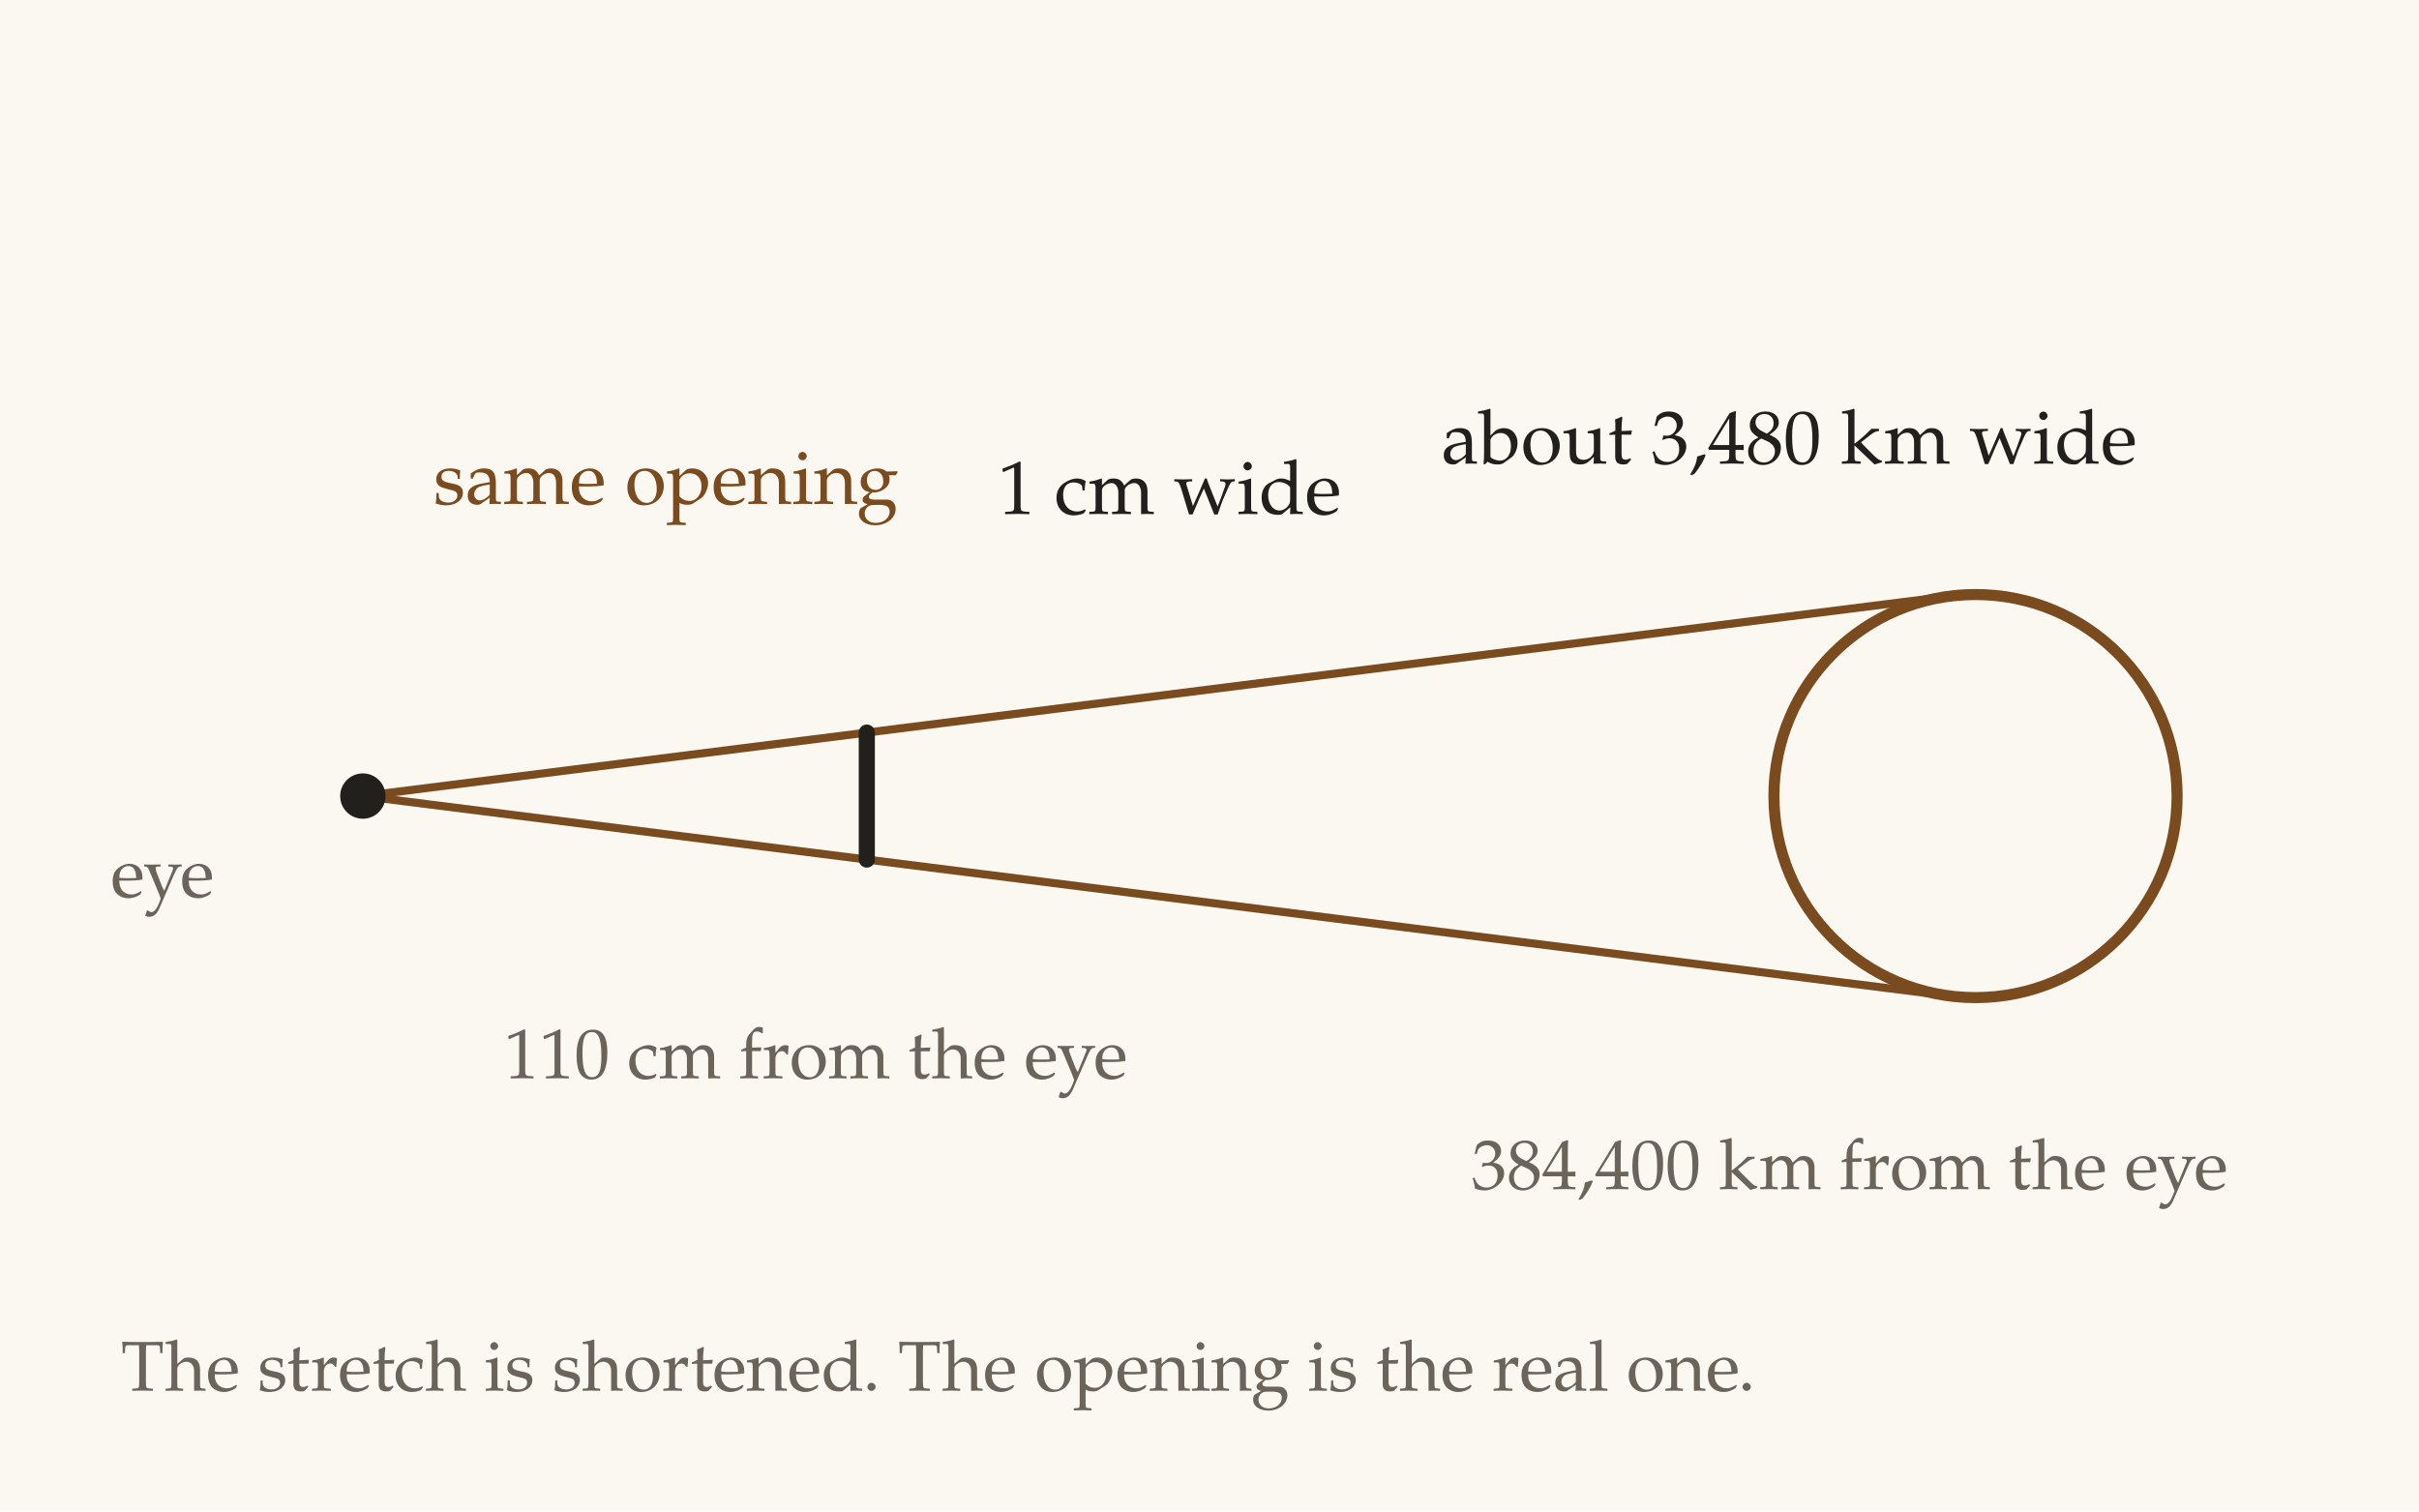
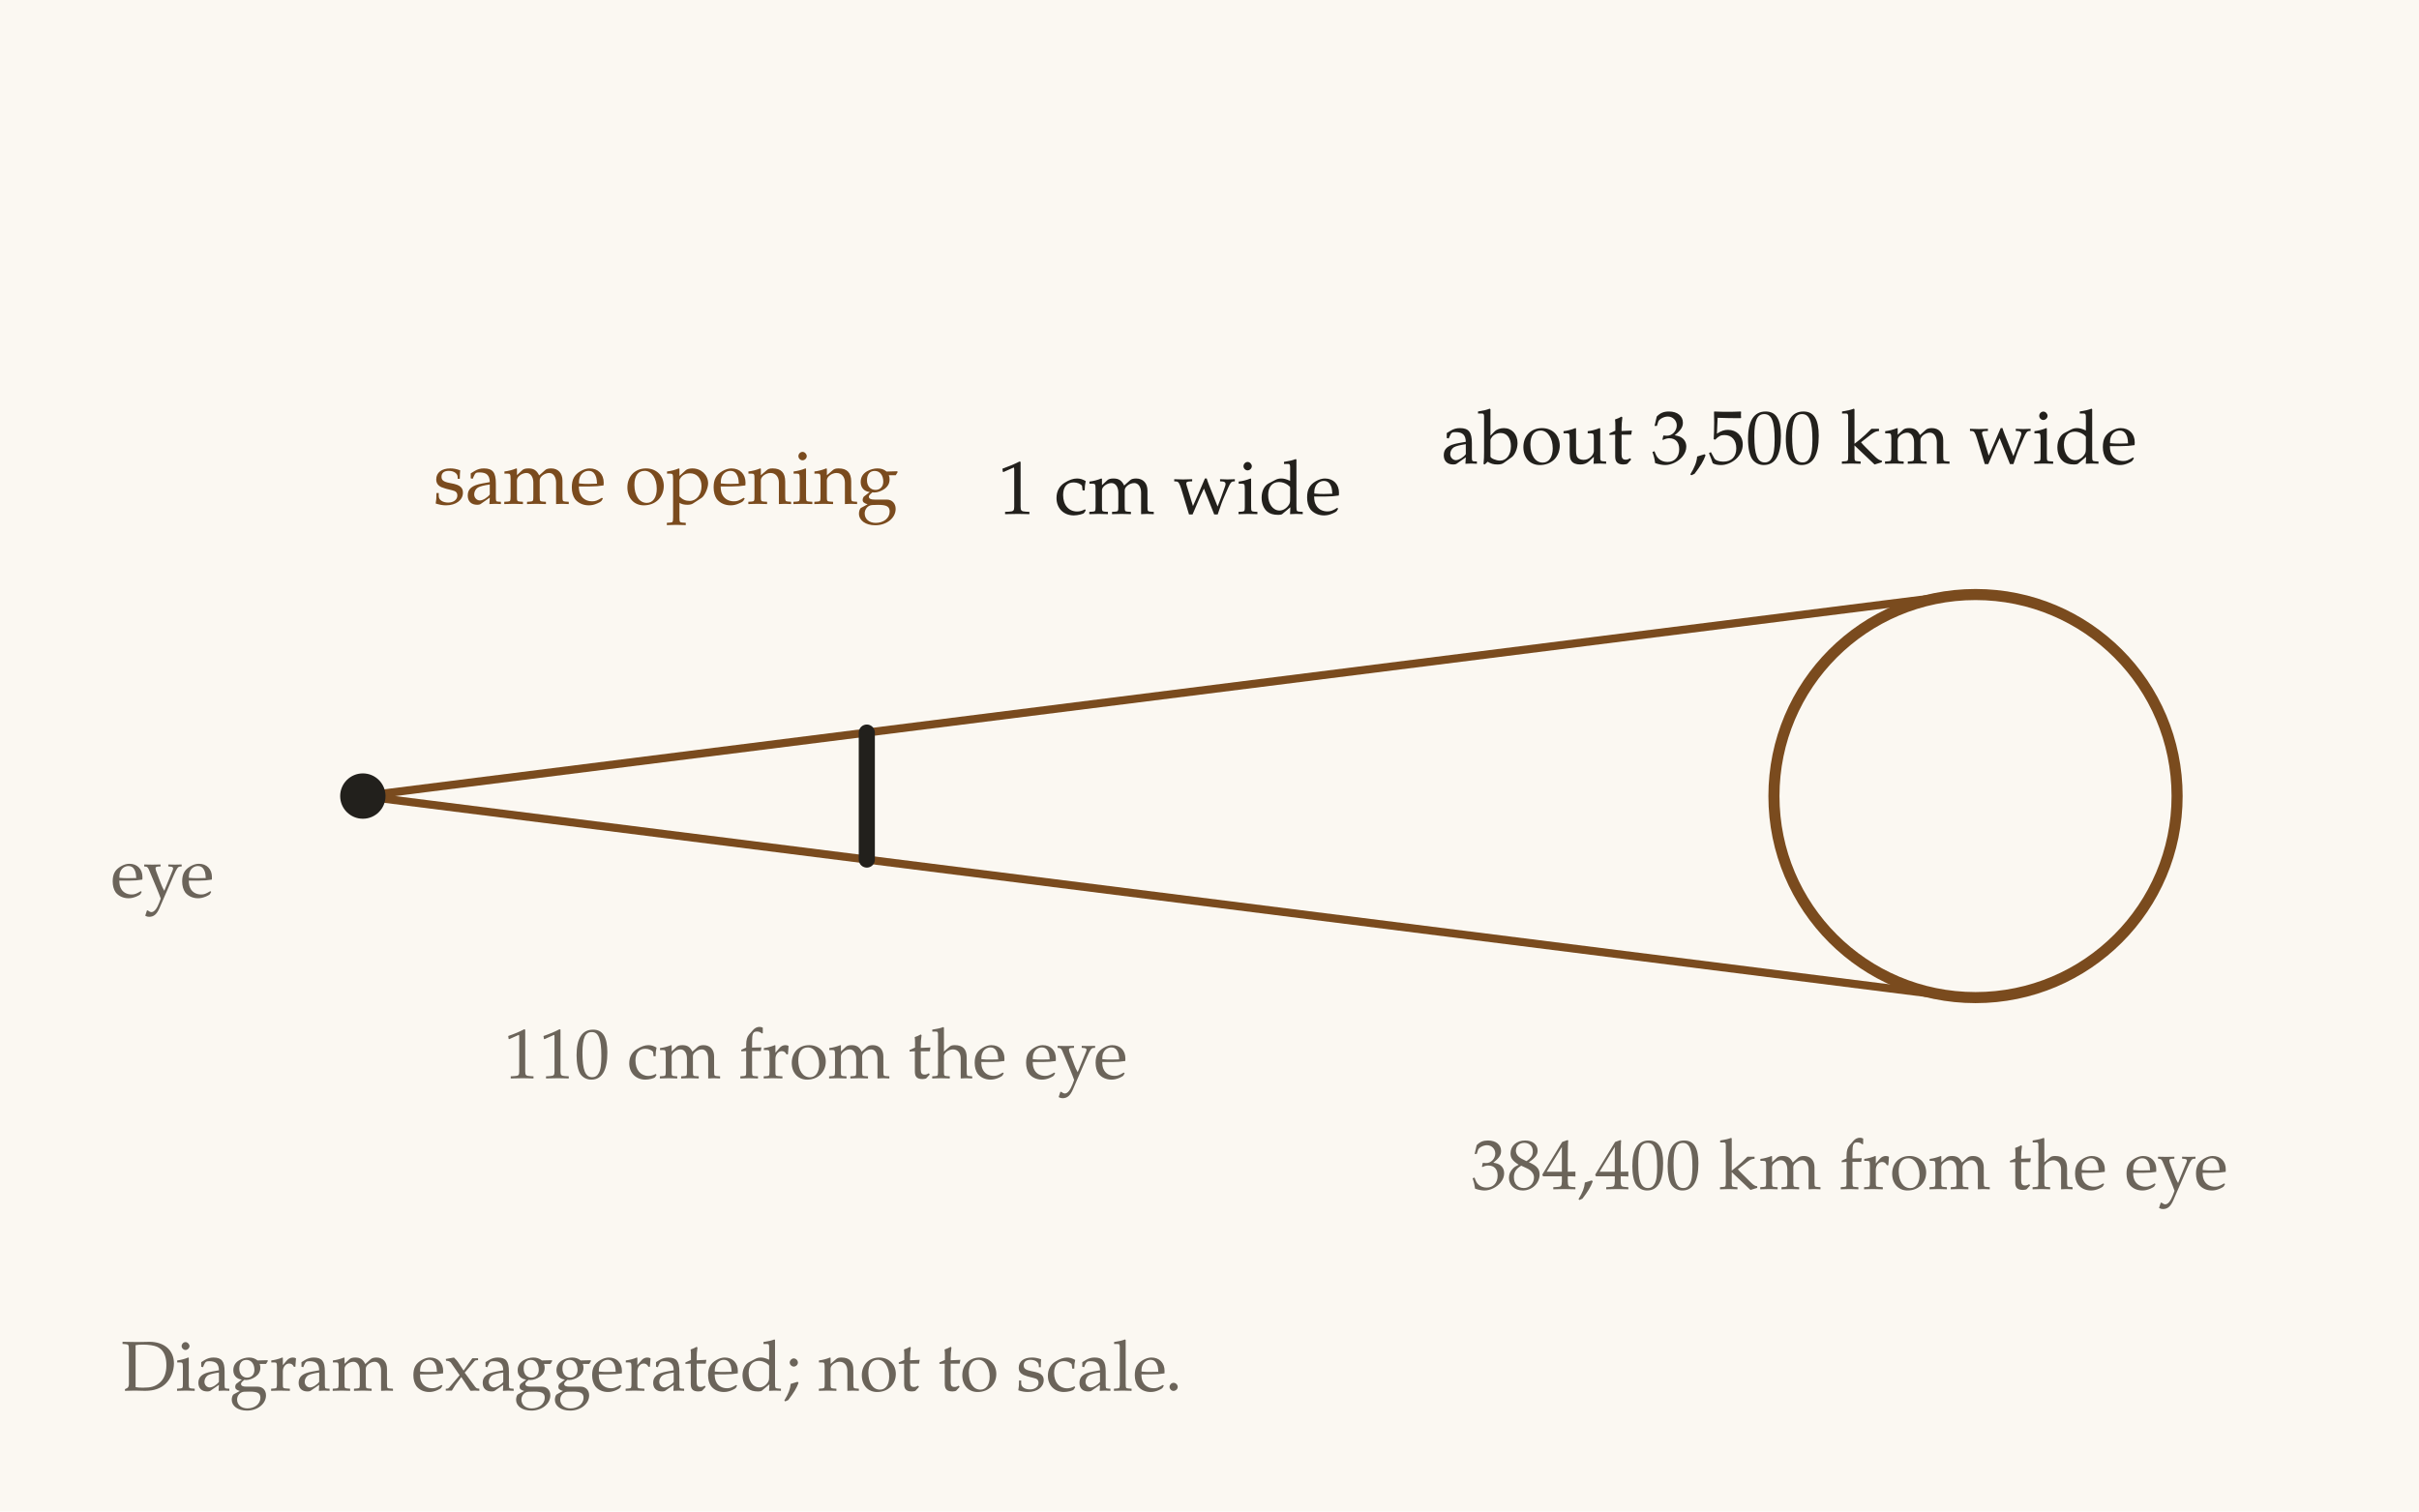
<svg xmlns="http://www.w3.org/2000/svg" width="480" height="300" viewBox="0 0 480 300" role="img" aria-labelledby="t d">
  <rect width="480" height="300" fill="#fbf8f2" />
  <style>text { font-family: Georgia, "Iowan Old Style", Palatino, "Palatino Linotype", serif; }</style>
  <line x1="72" y1="158" x2="387.00" y2="197.69" stroke="#7a4b1e" stroke-width="1.6" />
  <line x1="72" y1="158" x2="387.00" y2="118.31" stroke="#7a4b1e" stroke-width="1.6" />
  <circle cx="72" cy="158" r="4.5" fill="#22201c" />
  <line x1="172.00" y1="145.40" x2="172.00" y2="170.60" stroke="#22201c" stroke-width="3.2" stroke-linecap="round" />
  <circle cx="392" cy="158" r="40" fill="none" stroke="#7a4b1e" stroke-width="2.2" />
  <text x="22" y="178" font-size="14" fill="#6b645a">eye</text>
  <text x="86" y="100" font-size="15" fill="#7a4b1e">same opening</text>
  <text x="198" y="102" font-size="15" fill="#22201c">1 cm wide</text>
  <text x="100" y="214" font-size="14" fill="#6b645a">110 cm from the eye</text>
-   <text x="286" y="92" font-size="15" fill="#22201c">about 3,480 km wide</text>
+   <text x="286" y="92" font-size="15" fill="#22201c">about 3,500 km wide</text>
  <text x="292" y="236" font-size="14" fill="#6b645a">384,400 km from the eye</text>
-   <text x="24" y="276" font-size="14" fill="#6b645a">The stretch is shortened. The opening is the real one.</text>
+   <text x="24" y="276" font-size="14" fill="#6b645a">Diagram exaggerated; not to scale.</text>
</svg>
